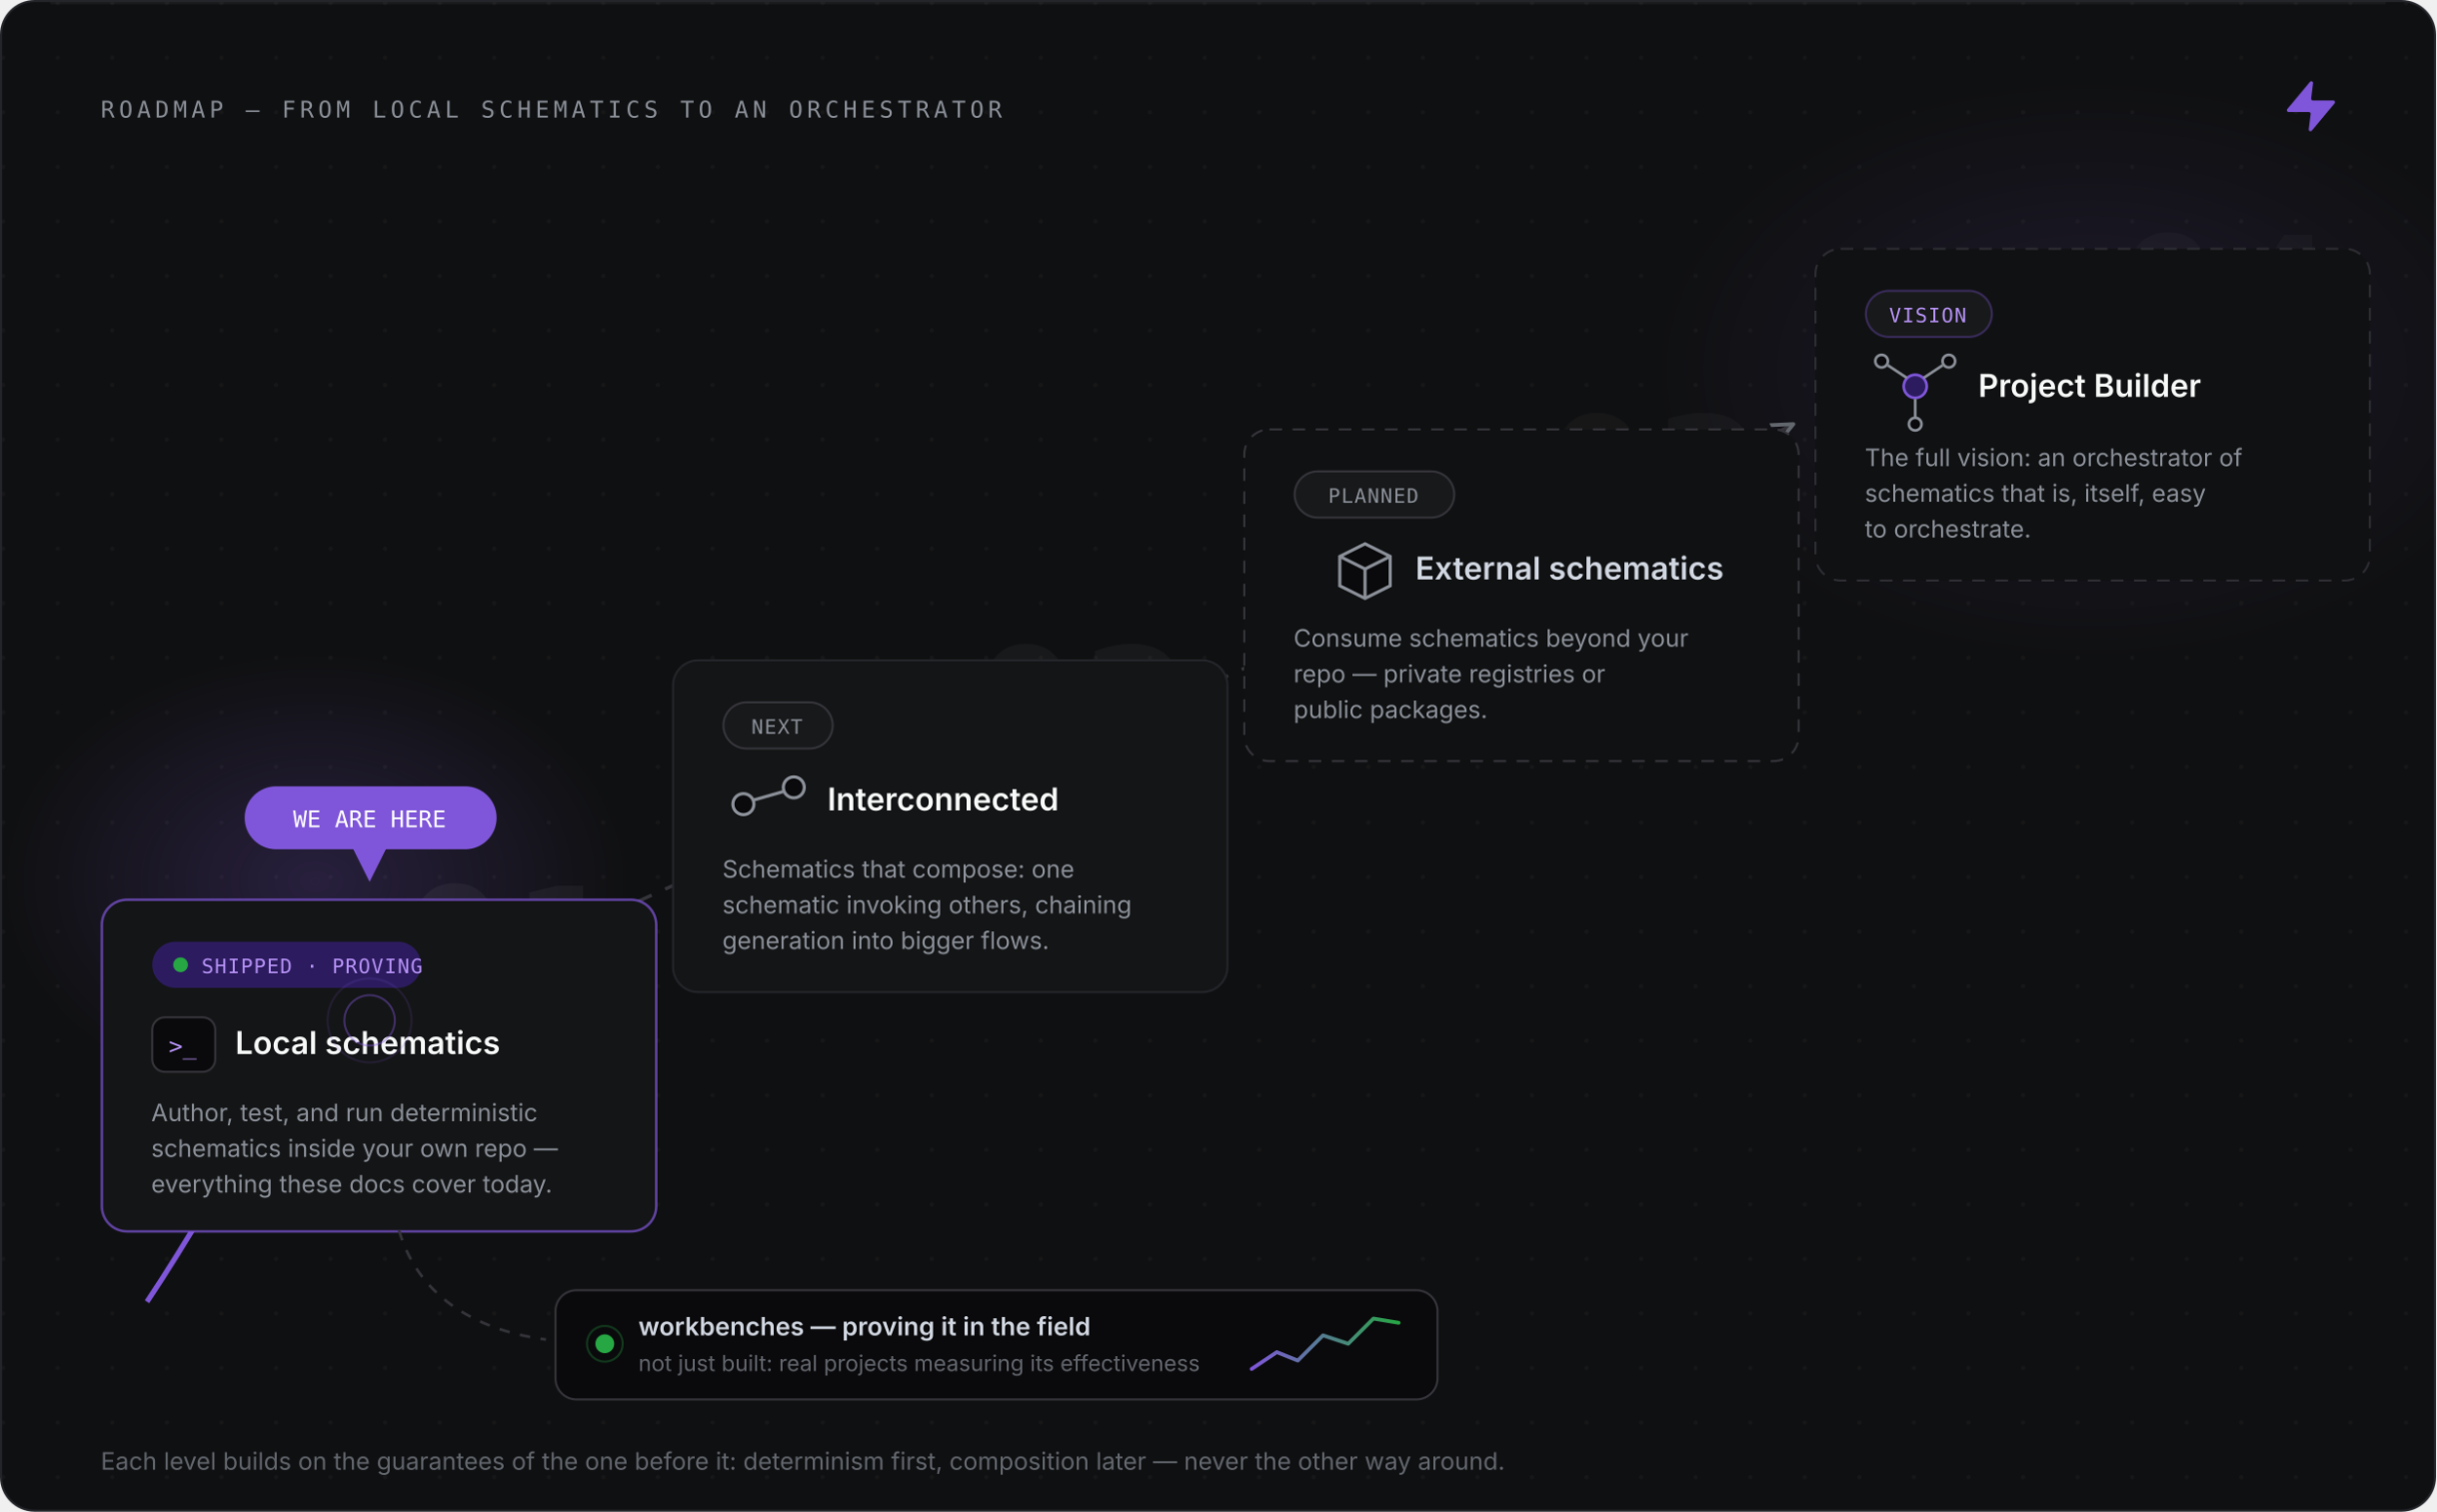
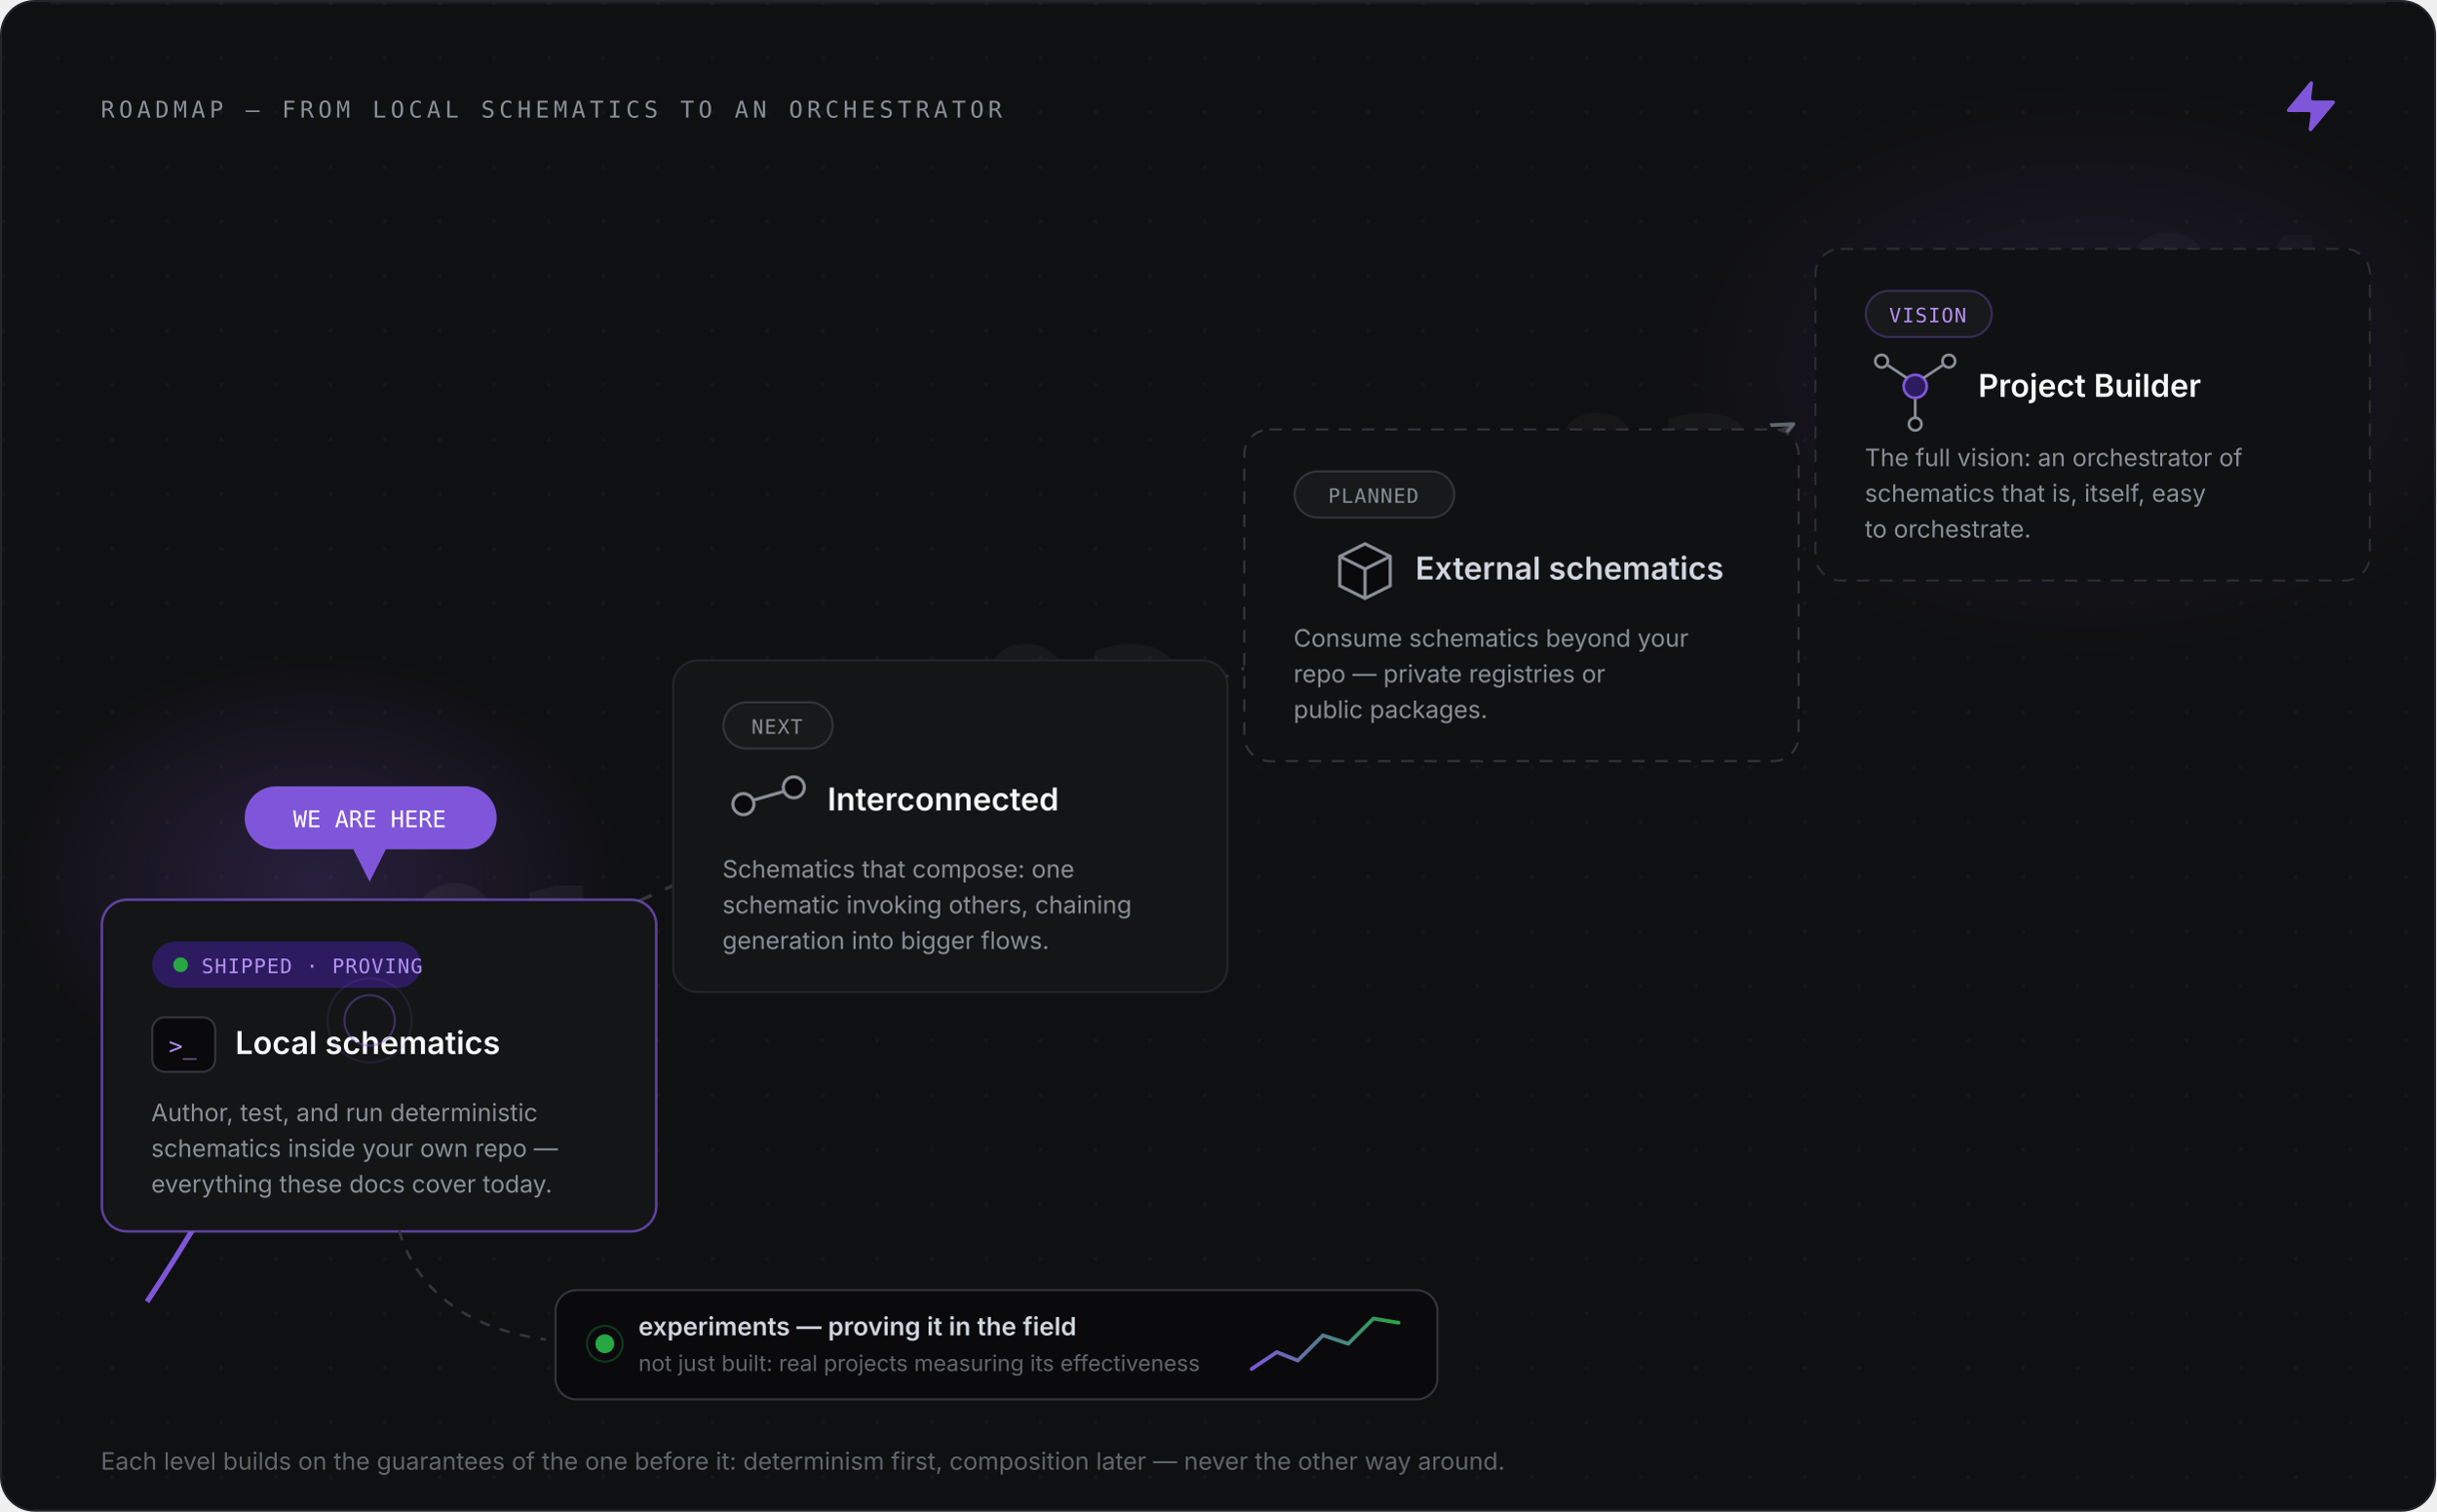
<svg xmlns="http://www.w3.org/2000/svg" width="1160" height="720" viewBox="0 0 1160 720" fill="none" font-family="-apple-system, 'Segoe UI', system-ui, sans-serif">
  <defs>
    <pattern id="rm-dots" width="26" height="26" patternUnits="userSpaceOnUse">
      <circle cx="1.5" cy="1.5" r="1" fill="#ffffff" fill-opacity="0.035" />
    </pattern>
    <radialGradient id="rm-glow-vision" cx="50%" cy="50%" r="50%">
      <stop offset="0%" stop-color="#7f56d9" stop-opacity="0.14" />
      <stop offset="100%" stop-color="#7f56d9" stop-opacity="0" />
    </radialGradient>
    <radialGradient id="rm-glow-here" cx="50%" cy="50%" r="50%">
      <stop offset="0%" stop-color="#7f56d9" stop-opacity="0.22" />
      <stop offset="100%" stop-color="#7f56d9" stop-opacity="0" />
    </radialGradient>
    <linearGradient id="rm-spark" x1="0" y1="0" x2="1" y2="0">
      <stop offset="0%" stop-color="#7f56d9" />
      <stop offset="100%" stop-color="#27a644" />
    </linearGradient>
    <marker id="rm-arrow" viewBox="0 0 10 10" refX="9" refY="5" markerWidth="7" markerHeight="7" orient="auto-start-reverse">
      <path d="M 0 1 L 9 5 L 0 9" fill="none" stroke="#62666d" stroke-width="1.6" stroke-linecap="round" stroke-linejoin="round" />
    </marker>
  </defs>
  <rect x="0.5" y="0.5" width="1159" height="719" rx="16" fill="#0f1011" stroke="#23252a" />
  <rect x="1" y="1" width="1158" height="718" rx="16" fill="url(#rm-dots)" />
  <line x1="24" y1="1.5" x2="1136" y2="1.5" stroke="#ffffff" stroke-opacity="0.05" />
  <text x="48" y="56" font-family="ui-monospace, Menlo, monospace" font-size="11" letter-spacing="2" fill="#8a8f98">ROADMAP — FROM LOCAL SCHEMATICS TO AN ORCHESTRATOR</text>
  <g transform="translate(1088, 38) scale(1.2)">
    <path d="M11.204 1.369C11.291 0.676 10.419 0.297 9.972 0.834L0.957 11.652C0.577 12.108 0.901 12.8 1.495 12.8H9.557C9.978 12.8 10.304 13.169 10.252 13.587L9.496 19.631C9.409 20.324 10.281 20.703 10.729 20.166L19.743 9.348C20.123 8.892 19.799 8.2 19.206 8.2H11.143C10.722 8.2 10.396 7.831 10.448 7.413L11.204 1.369Z" fill="#7F56D9" />
  </g>
  <ellipse cx="996" cy="176" rx="210" ry="140" fill="url(#rm-glow-vision)" />
  <ellipse cx="150" cy="420" rx="150" ry="110" fill="url(#rm-glow-here)" />
  <path d="M 70 620 C 110 560, 130 510, 176 486" stroke="#7f56d9" stroke-width="2.5" fill="none" />
  <circle cx="176" cy="486" r="5" fill="#7f56d9" />
  <path d="M 176 486 C 290 440, 330 410, 448 374 C 570 337, 620 300, 716 264 C 800 232, 830 214, 854 202" stroke="#34343a" stroke-width="1.6" stroke-dasharray="7 7" fill="none" marker-end="url(#rm-arrow)" />
  <text x="296" y="486" font-family="ui-monospace, Menlo, monospace" font-size="88" font-weight="600" fill="#ffffff" fill-opacity="0.045" text-anchor="end">01</text>
  <rect x="48.5" y="428.5" width="264" height="158" rx="12" fill="#141516" stroke="#7f56d9" stroke-opacity="0.7" stroke-width="1.2" />
  <rect x="72.5" y="448.5" width="128" height="22" rx="11" fill="#2c1c5f" />
  <circle cx="86" cy="459.5" r="3.5" fill="#27a644" />
  <text x="96" y="463.5" font-family="ui-monospace, Menlo, monospace" font-size="9.5" letter-spacing="0.5" fill="#b692f6">SHIPPED · PROVING</text>
  <rect x="72.5" y="484.5" width="30" height="26" rx="6" fill="#0a0a0c" stroke="#34343a" />
  <text x="87" y="502" font-family="ui-monospace, Menlo, monospace" font-size="11" fill="#b692f6" text-anchor="middle">&gt;_</text>
  <text x="112" y="502" font-size="15" font-weight="600" fill="#f7f8f8">Local schematics</text>
  <text x="72" y="534" font-size="11.5" fill="#8a8f98">Author, test, and run deterministic</text>
  <text x="72" y="551" font-size="11.5" fill="#8a8f98">schematics inside your own repo —</text>
  <text x="72" y="568" font-size="11.5" fill="#8a8f98">everything these docs cover today.</text>
  <circle cx="176" cy="486" r="12" fill="none" stroke="#7f56d9" stroke-opacity="0.4" />
  <circle cx="176" cy="486" r="20" fill="none" stroke="#7f56d9" stroke-opacity="0.15" />
  <g>
    <rect x="116.5" y="374.5" width="120" height="30" rx="15" fill="#7f56d9" />
    <text x="176" y="394" font-family="ui-monospace, Menlo, monospace" font-size="11" font-weight="500" fill="#ffffff" text-anchor="middle">WE ARE HERE</text>
    <path d="M 168 404 L 176 420 L 184 404 Z" fill="#7f56d9" />
  </g>
  <path d="M 190 586 C 200 620, 230 634, 260 638" stroke="#34343a" stroke-width="1.3" stroke-dasharray="5 5" fill="none" />
  <rect x="264.5" y="614.5" width="420" height="52" rx="10" fill="#0a0a0c" stroke="#34343a" />
  <circle cx="288" cy="640" r="4.5" fill="#27a644" />
  <circle cx="288" cy="640" r="8.5" fill="none" stroke="#27a644" stroke-opacity="0.3" />
-   <text x="304" y="636" font-size="12" font-weight="600" fill="#d0d6e0">workbenches — proving it in the field</text>
+   <text x="304" y="636" font-size="12" font-weight="600" fill="#d0d6e0">experiments — proving it in the field</text>
  <text x="304" y="653" font-size="10.5" fill="#62666d">not just built: real projects measuring its effectiveness</text>
  <polyline points="596,652 608,644 618,648 630,636 642,640 654,628 666,630" stroke="url(#rm-spark)" stroke-width="1.8" fill="none" stroke-linecap="round" stroke-linejoin="round" />
  <text x="568" y="372" font-family="ui-monospace, Menlo, monospace" font-size="88" font-weight="600" fill="#ffffff" fill-opacity="0.04" text-anchor="end">02</text>
  <rect x="320.5" y="314.5" width="264" height="158" rx="12" fill="#141516" stroke="#23252a" />
  <rect x="344.5" y="334.5" width="52" height="22" rx="11" fill="#18191a" stroke="#34343a" />
  <text x="370" y="349.5" font-family="ui-monospace, Menlo, monospace" font-size="9.5" letter-spacing="0.5" fill="#8a8f98" text-anchor="middle">NEXT</text>
  <g stroke="#8a8f98" stroke-width="1.5">
    <circle cx="354" cy="383" r="5" fill="#0a0a0c" />
    <circle cx="378" cy="375" r="5" fill="#0a0a0c" />
    <line x1="359" y1="381" x2="373" y2="377" />
  </g>
  <text x="394" y="386" font-size="15" font-weight="600" fill="#f7f8f8">Interconnected</text>
  <text x="344" y="418" font-size="11.5" fill="#8a8f98">Schematics that compose: one</text>
  <text x="344" y="435" font-size="11.5" fill="#8a8f98">schematic invoking others, chaining</text>
  <text x="344" y="452" font-size="11.5" fill="#8a8f98">generation into bigger flows.</text>
  <text x="840" y="262" font-family="ui-monospace, Menlo, monospace" font-size="88" font-weight="600" fill="#ffffff" fill-opacity="0.035" text-anchor="end">03</text>
  <rect x="592.5" y="204.5" width="264" height="158" rx="12" fill="#101112" stroke="#34343a" stroke-dasharray="6 5" />
  <rect x="616.5" y="224.5" width="76" height="22" rx="11" fill="#18191a" stroke="#34343a" />
  <text x="654" y="239.5" font-family="ui-monospace, Menlo, monospace" font-size="9.5" letter-spacing="0.5" fill="#8a8f98" text-anchor="middle">PLANNED</text>
  <g stroke="#8a8f98" stroke-width="1.5" fill="#0a0a0c">
    <path d="M 638 265 L 650 259 L 662 265 L 662 279 L 650 285 L 638 279 Z" />
    <line x1="638" y1="265" x2="650" y2="271" />
    <line x1="662" y1="265" x2="650" y2="271" />
    <line x1="650" y1="271" x2="650" y2="285" />
  </g>
  <text x="674" y="276" font-size="15" font-weight="600" fill="#d0d6e0">External schematics</text>
  <text x="616" y="308" font-size="11.5" fill="#8a8f98">Consume schematics beyond your</text>
  <text x="616" y="325" font-size="11.5" fill="#8a8f98">repo — private registries or</text>
  <text x="616" y="342" font-size="11.5" fill="#8a8f98">public packages.</text>
  <text x="1112" y="176" font-family="ui-monospace, Menlo, monospace" font-size="88" font-weight="600" fill="#ffffff" fill-opacity="0.03" text-anchor="end">04</text>
  <rect x="864.5" y="118.5" width="264" height="158" rx="12" fill="#101112" stroke="#34343a" stroke-dasharray="6 5" stroke-opacity="0.8" />
  <rect x="888.5" y="138.5" width="60" height="22" rx="11" fill="#18191a" stroke="#7f56d9" stroke-opacity="0.35" />
  <text x="918" y="153.5" font-family="ui-monospace, Menlo, monospace" font-size="9.5" letter-spacing="0.5" fill="#b692f6" text-anchor="middle">VISION</text>
  <g stroke="#8a8f98" stroke-width="1.3">
    <circle cx="912" cy="184" r="5.5" fill="#2c1c5f" stroke="#7f56d9" />
    <circle cx="896" cy="172" r="3" fill="#0a0a0c" />
    <circle cx="928" cy="172" r="3" fill="#0a0a0c" />
    <circle cx="912" cy="202" r="3" fill="#0a0a0c" />
    <line x1="908" y1="180" x2="899" y2="174" />
    <line x1="916" y1="180" x2="925" y2="174" />
    <line x1="912" y1="190" x2="912" y2="199" />
  </g>
  <text x="942" y="189" font-size="15" font-weight="600" fill="#f7f8f8">Project Builder</text>
  <text x="888" y="222" font-size="11.5" fill="#8a8f98">The full vision: an orchestrator of</text>
  <text x="888" y="239" font-size="11.5" fill="#8a8f98">schematics that is, itself, easy</text>
  <text x="888" y="256" font-size="11.5" fill="#8a8f98">to orchestrate.</text>
  <text x="48" y="700" font-size="11.5" fill="#62666d">Each level builds on the guarantees of the one before it: determinism first, composition later — never the other way around.</text>
</svg>
